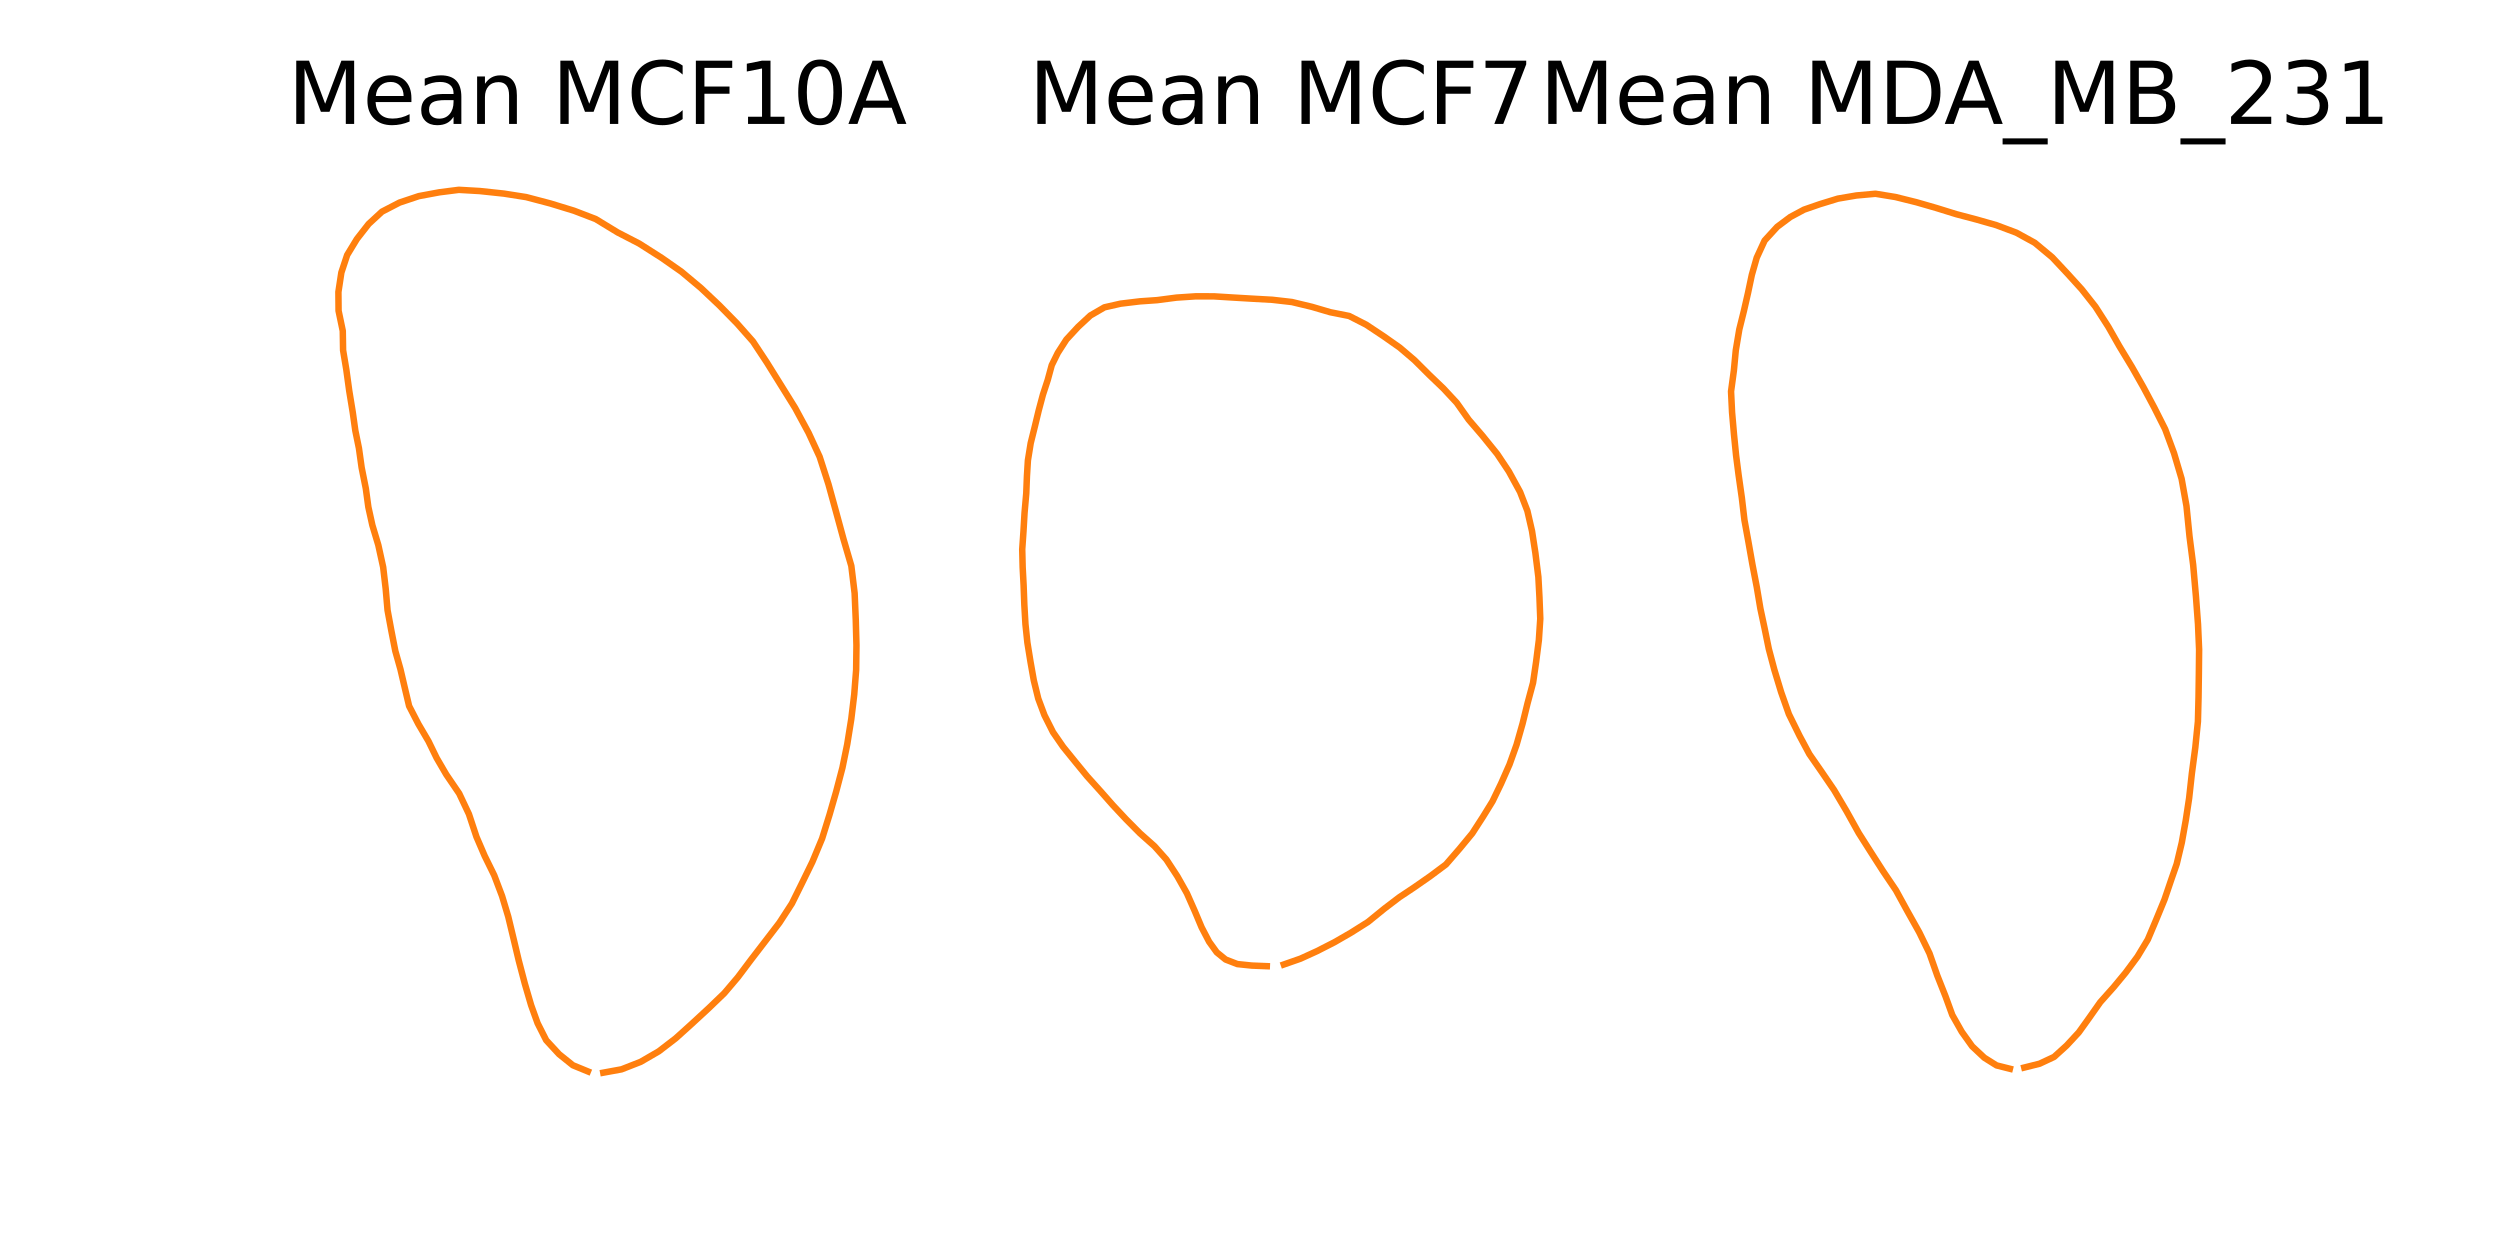
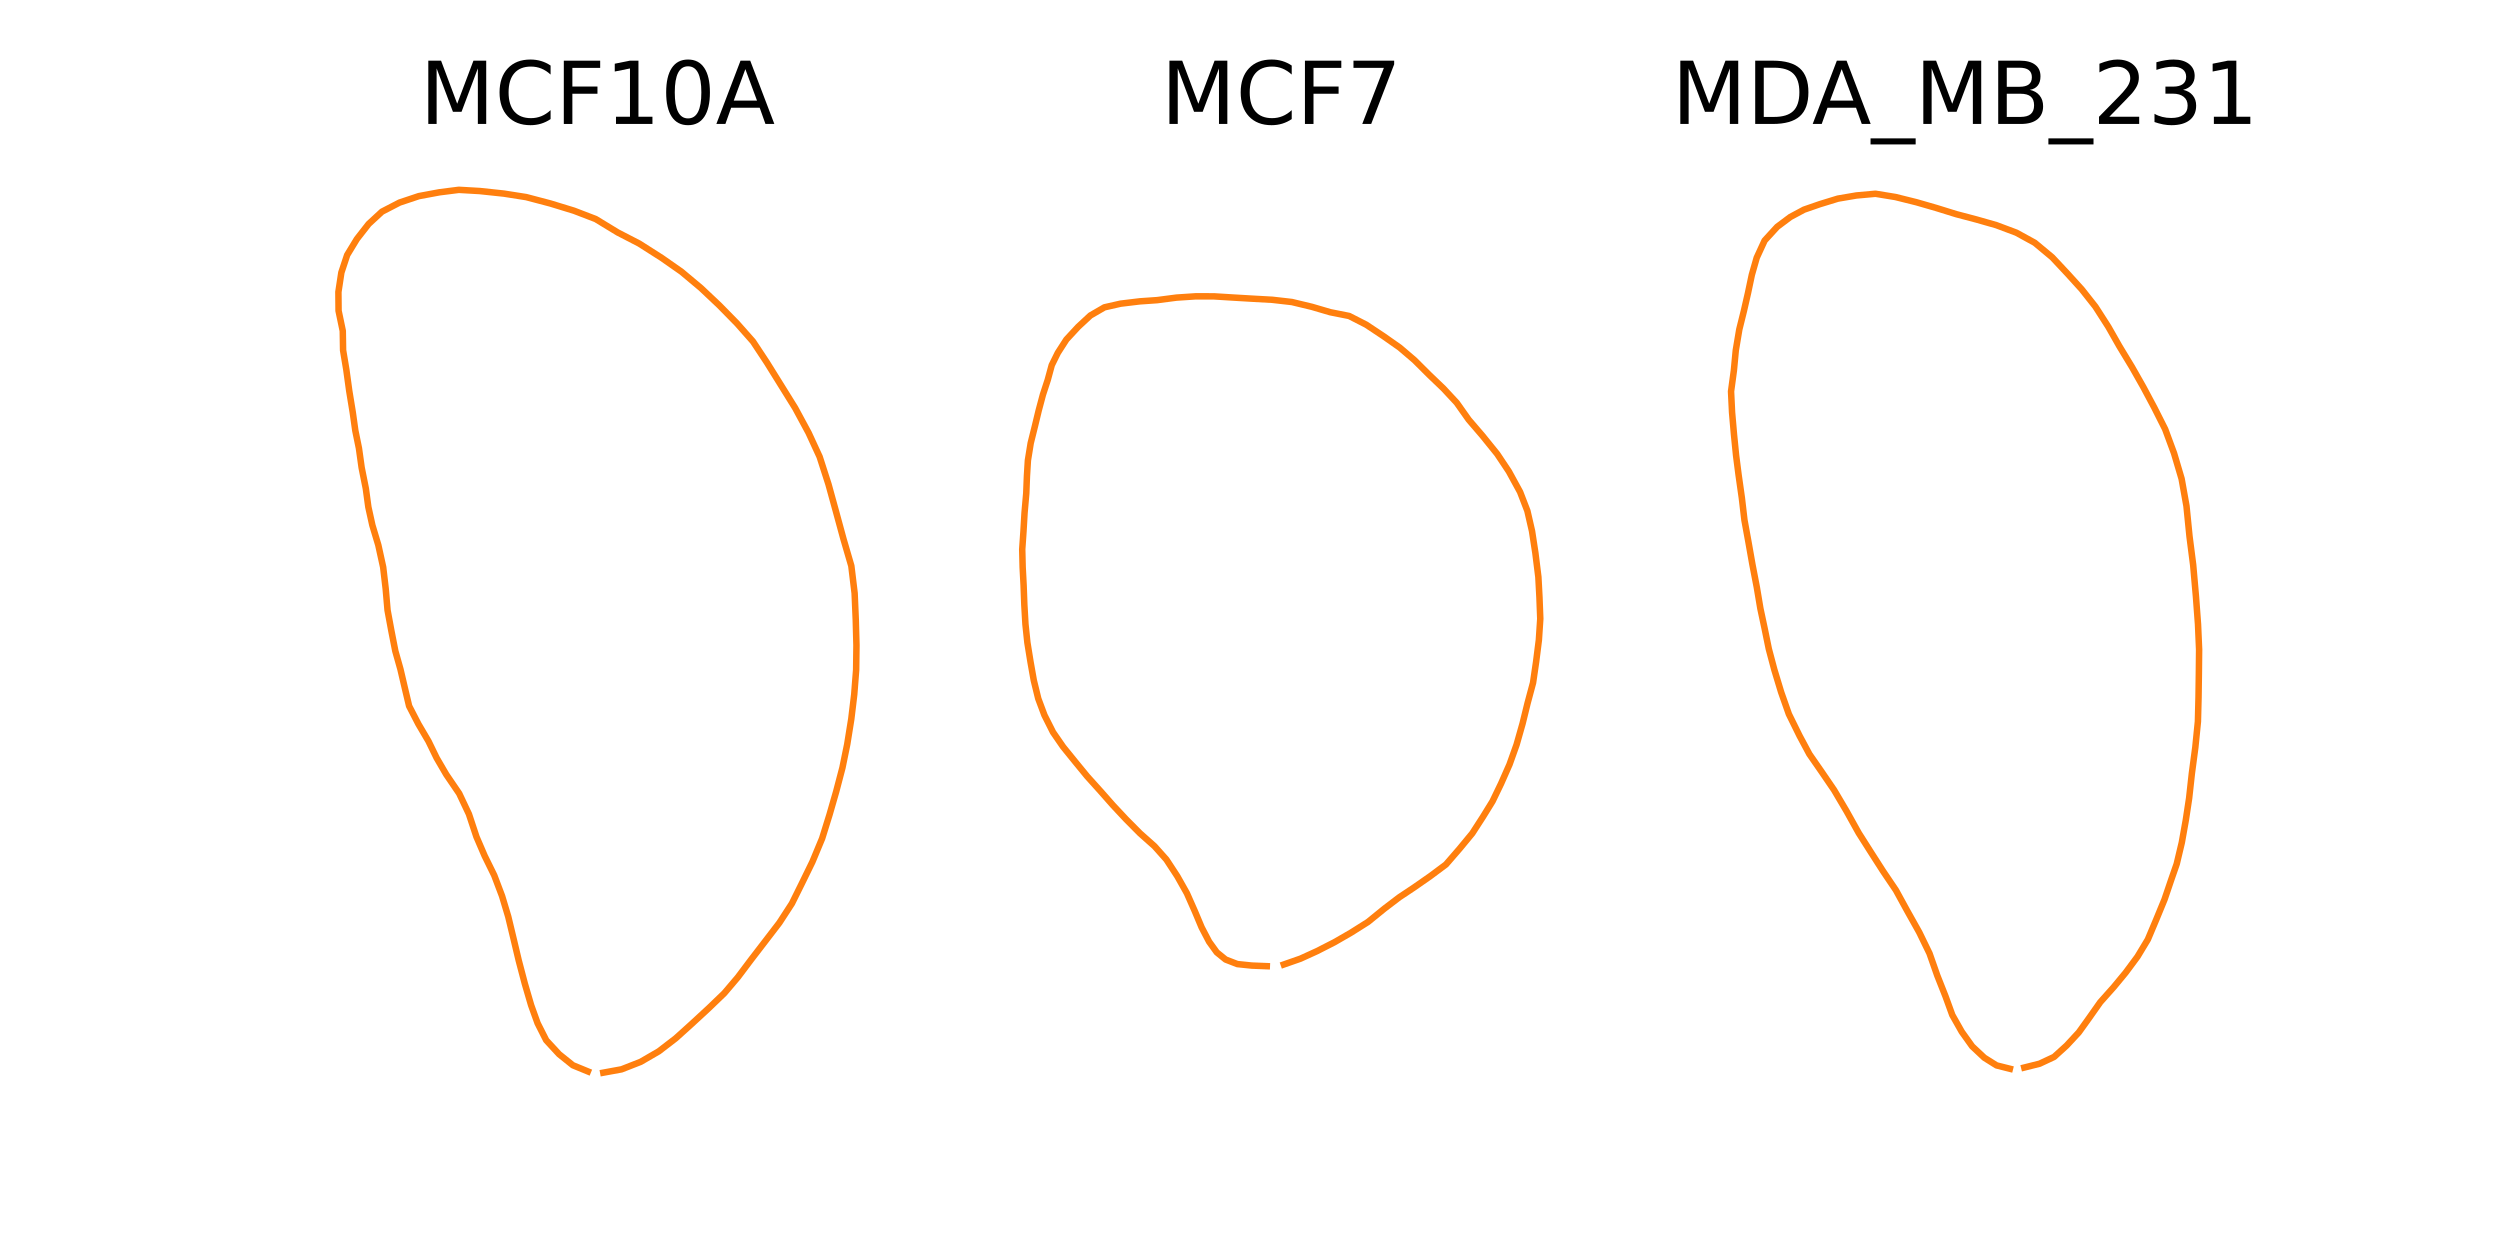
<svg xmlns="http://www.w3.org/2000/svg" xmlns:xlink="http://www.w3.org/1999/xlink" width="576pt" height="288pt" viewBox="0 0 576 288" version="1.1">
  <defs>
    <style type="text/css">*{stroke-linejoin: round; stroke-linecap: butt}</style>
  </defs>
  <g id="figure_1">
    <g id="patch_1">
      <path d="M 0 288  L 576 288  L 576 0  L 0 0  z " style="fill: #ffffff" />
    </g>
    <g id="axes_1">
      <g id="line2d_1">
-         <path d="M 135.446 246.854  L 131.988 245.434  L 128.81 242.881  L 125.848 239.672  L 123.866 235.757  L 122.371 231.602  L 120.925 226.657  L 119.52 221.32  L 118.36 216.433  L 117.099 211.195  L 115.674 206.445  L 113.869 201.674  L 111.656 197.172  L 109.773 192.798  L 108.038 187.56  L 105.795 182.813  L 102.814 178.438  L 100.606 174.643  L 98.722 170.772  L 96.398 166.815  L 94.26 162.674  L 93.26 158.46  L 92.259 154.179  L 91.078 149.983  L 90.155 145.261  L 89.292 140.598  L 88.862 135.647  L 88.28 130.672  L 87.163 125.587  L 85.786 120.989  L 84.867 116.825  L 84.284 112.552  L 83.323 107.748  L 82.698 103.282  L 81.861 99.184  L 81.275 95.014  L 80.465 90.066  L 79.794 85.18  L 79.047 80.699  L 78.976 76.249  L 78.005 71.595  L 77.968 67.266  L 78.647 62.799  L 79.989 58.747  L 82.232 55.062  L 84.932 51.604  L 88.001 48.771  L 92.055 46.671  L 96.497 45.188  L 101.272 44.3  L 105.717 43.736  L 110.525 44.014  L 116.097 44.606  L 121.247 45.416  L 126.786 46.876  L 132.246 48.548  L 137.244 50.466  L 142.348 53.572  L 147.285 56.121  L 152.452 59.416  L 157.008 62.602  L 161.5 66.363  L 165.738 70.366  L 169.814 74.521  L 173.489 78.68  L 176.683 83.513  L 179.848 88.599  L 183.199 93.989  L 186.302 99.732  L 188.845 105.243  L 190.881 111.575  L 192.603 117.825  L 194.331 124.172  L 196.146 130.39  L 196.907 136.682  L 197.167 142.76  L 197.326 148.675  L 197.255 154.352  L 196.815 159.998  L 196.139 165.632  L 195.201 171.479  L 194.099 176.872  L 192.661 182.358  L 191.125 187.694  L 189.415 193.19  L 187.179 198.566  L 184.825 203.386  L 182.455 208.168  L 179.565 212.617  L 176.276 216.904  L 173.067 221.079  L 169.996 225.163  L 166.881 228.83  L 163.299 232.28  L 159.256 236.009  L 155.678 239.234  L 151.789 242.224  L 147.613 244.647  L 143.209 246.372  L 139.002 247.144  " clip-path="url(#p0cc5ec59d7)" style="fill: none; stroke: #ff7f0e; stroke-width: 1.5; stroke-linecap: square" />
+         <path d="M 135.446 246.854  L 131.988 245.434  L 128.81 242.881  L 125.848 239.672  L 123.866 235.757  L 122.371 231.602  L 120.925 226.657  L 119.52 221.32  L 118.36 216.433  L 117.099 211.195  L 115.674 206.445  L 113.869 201.674  L 111.656 197.172  L 109.773 192.798  L 108.038 187.56  L 105.795 182.813  L 102.814 178.438  L 100.606 174.643  L 98.722 170.772  L 96.398 166.815  L 94.26 162.674  L 93.26 158.46  L 92.259 154.179  L 91.078 149.983  L 90.155 145.261  L 89.292 140.598  L 88.862 135.647  L 88.28 130.672  L 87.163 125.587  L 85.786 120.989  L 84.867 116.825  L 84.284 112.552  L 83.323 107.748  L 82.698 103.282  L 81.861 99.184  L 81.275 95.014  L 80.465 90.066  L 79.794 85.18  L 79.047 80.699  L 78.976 76.249  L 78.005 71.595  L 77.968 67.266  L 78.647 62.799  L 79.989 58.747  L 82.232 55.062  L 84.932 51.604  L 88.001 48.771  L 92.055 46.671  L 96.497 45.188  L 101.272 44.3  L 105.717 43.736  L 110.525 44.014  L 116.097 44.606  L 121.247 45.416  L 126.786 46.876  L 132.246 48.548  L 137.244 50.466  L 142.348 53.572  L 147.285 56.121  L 152.452 59.416  L 157.008 62.602  L 161.5 66.363  L 165.738 70.366  L 169.814 74.521  L 173.489 78.68  L 176.683 83.513  L 179.848 88.599  L 183.199 93.989  L 186.302 99.732  L 188.845 105.243  L 190.881 111.575  L 192.603 117.825  L 194.331 124.172  L 196.146 130.39  L 196.907 136.682  L 197.167 142.76  L 197.326 148.675  L 197.255 154.352  L 196.815 159.998  L 196.139 165.632  L 195.201 171.479  L 194.099 176.872  L 192.661 182.358  L 191.125 187.694  L 189.415 193.19  L 187.179 198.566  L 184.825 203.386  L 182.455 208.168  L 179.565 212.617  L 176.276 216.904  L 173.067 221.079  L 169.996 225.163  L 166.881 228.83  L 163.299 232.28  L 159.256 236.009  L 155.678 239.234  L 151.789 242.224  L 147.613 244.647  L 143.209 246.372  L 139.002 247.144  " clip-path="url(#pdbe80641df)" style="fill: none; stroke: #ff7f0e; stroke-width: 1.5; stroke-linecap: square" />
      </g>
      <g id="text_1">
-         <g transform="translate(66.29393 28.56) scale(0.2 -0.2)">
+         <g transform="translate(96.71893 28.56) scale(0.2 -0.2)">
          <defs>
            <path id="DejaVuSans-4d" d="M 628 4666  L 1569 4666  L 2759 1491  L 3956 4666  L 4897 4666  L 4897 0  L 4281 0  L 4281 4097  L 3078 897  L 2444 897  L 1241 4097  L 1241 0  L 628 0  L 628 4666  z " transform="scale(0.015625)" />
-             <path id="DejaVuSans-65" d="M 3597 1894  L 3597 1613  L 953 1613  Q 991 1019 1311 708  Q 1631 397 2203 397  Q 2534 397 2845 478  Q 3156 559 3463 722  L 3463 178  Q 3153 47 2828 -22  Q 2503 -91 2169 -91  Q 1331 -91 842 396  Q 353 884 353 1716  Q 353 2575 817 3079  Q 1281 3584 2069 3584  Q 2775 3584 3186 3129  Q 3597 2675 3597 1894  z M 3022 2063  Q 3016 2534 2758 2815  Q 2500 3097 2075 3097  Q 1594 3097 1305 2825  Q 1016 2553 972 2059  L 3022 2063  z " transform="scale(0.015625)" />
-             <path id="DejaVuSans-61" d="M 2194 1759  Q 1497 1759 1228 1600  Q 959 1441 959 1056  Q 959 750 1161 570  Q 1363 391 1709 391  Q 2188 391 2477 730  Q 2766 1069 2766 1631  L 2766 1759  L 2194 1759  z M 3341 1997  L 3341 0  L 2766 0  L 2766 531  Q 2569 213 2275 61  Q 1981 -91 1556 -91  Q 1019 -91 701 211  Q 384 513 384 1019  Q 384 1609 779 1909  Q 1175 2209 1959 2209  L 2766 2209  L 2766 2266  Q 2766 2663 2505 2880  Q 2244 3097 1772 3097  Q 1472 3097 1187 3025  Q 903 2953 641 2809  L 641 3341  Q 956 3463 1253 3523  Q 1550 3584 1831 3584  Q 2591 3584 2966 3190  Q 3341 2797 3341 1997  z " transform="scale(0.015625)" />
-             <path id="DejaVuSans-6e" d="M 3513 2113  L 3513 0  L 2938 0  L 2938 2094  Q 2938 2591 2744 2837  Q 2550 3084 2163 3084  Q 1697 3084 1428 2787  Q 1159 2491 1159 1978  L 1159 0  L 581 0  L 581 3500  L 1159 3500  L 1159 2956  Q 1366 3272 1645 3428  Q 1925 3584 2291 3584  Q 2894 3584 3203 3211  Q 3513 2838 3513 2113  z " transform="scale(0.015625)" />
-             <path id="DejaVuSans-20" transform="scale(0.015625)" />
            <path id="DejaVuSans-43" d="M 4122 4306  L 4122 3641  Q 3803 3938 3442 4084  Q 3081 4231 2675 4231  Q 1875 4231 1450 3742  Q 1025 3253 1025 2328  Q 1025 1406 1450 917  Q 1875 428 2675 428  Q 3081 428 3442 575  Q 3803 722 4122 1019  L 4122 359  Q 3791 134 3420 21  Q 3050 -91 2638 -91  Q 1578 -91 968 557  Q 359 1206 359 2328  Q 359 3453 968 4101  Q 1578 4750 2638 4750  Q 3056 4750 3426 4639  Q 3797 4528 4122 4306  z " transform="scale(0.015625)" />
            <path id="DejaVuSans-46" d="M 628 4666  L 3309 4666  L 3309 4134  L 1259 4134  L 1259 2759  L 3109 2759  L 3109 2228  L 1259 2228  L 1259 0  L 628 0  L 628 4666  z " transform="scale(0.015625)" />
            <path id="DejaVuSans-31" d="M 794 531  L 1825 531  L 1825 4091  L 703 3866  L 703 4441  L 1819 4666  L 2450 4666  L 2450 531  L 3481 531  L 3481 0  L 794 0  L 794 531  z " transform="scale(0.015625)" />
            <path id="DejaVuSans-30" d="M 2034 4250  Q 1547 4250 1301 3770  Q 1056 3291 1056 2328  Q 1056 1369 1301 889  Q 1547 409 2034 409  Q 2525 409 2770 889  Q 3016 1369 3016 2328  Q 3016 3291 2770 3770  Q 2525 4250 2034 4250  z M 2034 4750  Q 2819 4750 3233 4129  Q 3647 3509 3647 2328  Q 3647 1150 3233 529  Q 2819 -91 2034 -91  Q 1250 -91 836 529  Q 422 1150 422 2328  Q 422 3509 836 4129  Q 1250 4750 2034 4750  z " transform="scale(0.015625)" />
            <path id="DejaVuSans-41" d="M 2188 4044  L 1331 1722  L 3047 1722  L 2188 4044  z M 1831 4666  L 2547 4666  L 4325 0  L 3669 0  L 3244 1197  L 1141 1197  L 716 0  L 50 0  L 1831 4666  z " transform="scale(0.015625)" />
          </defs>
          <use xlink:href="#DejaVuSans-4d" />
-           <use xlink:href="#DejaVuSans-65" x="86.279" />
-           <use xlink:href="#DejaVuSans-61" x="147.803" />
-           <use xlink:href="#DejaVuSans-6e" x="209.082" />
-           <use xlink:href="#DejaVuSans-20" x="272.461" />
-           <use xlink:href="#DejaVuSans-4d" x="304.248" />
-           <use xlink:href="#DejaVuSans-43" x="390.527" />
-           <use xlink:href="#DejaVuSans-46" x="460.352" />
-           <use xlink:href="#DejaVuSans-31" x="517.871" />
-           <use xlink:href="#DejaVuSans-30" x="581.494" />
-           <use xlink:href="#DejaVuSans-41" x="645.117" />
+           <use xlink:href="#DejaVuSans-43" x="86.279" />
+           <use xlink:href="#DejaVuSans-46" x="156.104" />
+           <use xlink:href="#DejaVuSans-31" x="213.623" />
+           <use xlink:href="#DejaVuSans-30" x="277.246" />
+           <use xlink:href="#DejaVuSans-41" x="340.869" />
        </g>
      </g>
    </g>
    <g id="axes_2">
      <g id="line2d_2">
-         <path d="M 291.868 222.608  L 288.41 222.468  L 285.083 222.123  L 282.382 221.075  L 280.345 219.416  L 278.581 216.97  L 276.856 213.672  L 275.306 209.982  L 273.462 205.812  L 271.262 201.9  L 268.739 198.044  L 266.007 194.976  L 262.657 191.997  L 259.447 188.761  L 256.421 185.527  L 253.551 182.273  L 250.472 178.855  L 247.674 175.44  L 244.939 172.067  L 242.614 168.702  L 240.636 164.768  L 239.213 160.96  L 238.181 156.738  L 237.428 152.495  L 236.706 148.029  L 236.263 143.806  L 236.005 139.322  L 235.839 134.823  L 235.619 130.676  L 235.521 126.57  L 235.804 122.478  L 236.058 118.137  L 236.449 113.675  L 236.604 109.751  L 236.828 106.077  L 237.472 102.097  L 238.422 98.276  L 239.316 94.572  L 240.289 90.926  L 241.396 87.541  L 242.322 84.132  L 243.719 81.301  L 245.694 78.233  L 248.397 75.308  L 251.224 72.687  L 254.465 70.808  L 258.189 69.964  L 262.605 69.431  L 266.584 69.154  L 271.058 68.57  L 275.517 68.272  L 279.717 68.283  L 284.172 68.558  L 288.685 68.825  L 293.148 69.073  L 297.647 69.585  L 302.273 70.697  L 306.493 71.936  L 310.842 72.799  L 314.76 74.801  L 318.761 77.457  L 322.513 80.094  L 325.902 82.986  L 329.254 86.328  L 332.574 89.51  L 335.63 92.796  L 338.389 96.697  L 341.531 100.355  L 344.956 104.593  L 347.64 108.619  L 350.228 113.35  L 351.909 117.706  L 352.978 122.364  L 353.754 127.428  L 354.44 132.938  L 354.689 137.598  L 354.879 142.564  L 354.557 147.447  L 353.921 152.467  L 353.213 157.315  L 351.945 162.042  L 350.804 166.696  L 349.424 171.56  L 347.796 176.128  L 345.856 180.522  L 343.881 184.618  L 341.664 188.21  L 339.221 191.993  L 336.306 195.524  L 333.148 199.174  L 329.511 201.884  L 325.768 204.492  L 322.385 206.743  L 319.003 209.318  L 315.173 212.429  L 311.279 214.884  L 307.435 217.102  L 303.415 219.152  L 299.62 220.881  L 295.797 222.217  " clip-path="url(#p352b87c42c)" style="fill: none; stroke: #ff7f0e; stroke-width: 1.5; stroke-linecap: square" />
+         <path d="M 291.868 222.608  L 288.41 222.468  L 285.083 222.123  L 282.382 221.075  L 280.345 219.416  L 278.581 216.97  L 276.856 213.672  L 275.306 209.982  L 273.462 205.812  L 271.262 201.9  L 268.739 198.044  L 266.007 194.976  L 262.657 191.997  L 259.447 188.761  L 256.421 185.527  L 253.551 182.273  L 250.472 178.855  L 247.674 175.44  L 244.939 172.067  L 242.614 168.702  L 240.636 164.768  L 239.213 160.96  L 238.181 156.738  L 237.428 152.495  L 236.706 148.029  L 236.263 143.806  L 236.005 139.322  L 235.839 134.823  L 235.619 130.676  L 235.521 126.57  L 235.804 122.478  L 236.058 118.137  L 236.449 113.675  L 236.604 109.751  L 236.828 106.077  L 237.472 102.097  L 238.422 98.276  L 239.316 94.572  L 240.289 90.926  L 241.396 87.541  L 242.322 84.132  L 243.719 81.301  L 245.694 78.233  L 248.397 75.308  L 251.224 72.687  L 254.465 70.808  L 258.189 69.964  L 262.605 69.431  L 266.584 69.154  L 271.058 68.57  L 275.517 68.272  L 279.717 68.283  L 284.172 68.558  L 288.685 68.825  L 293.148 69.073  L 297.647 69.585  L 302.273 70.697  L 306.493 71.936  L 310.842 72.799  L 314.76 74.801  L 318.761 77.457  L 322.513 80.094  L 325.902 82.986  L 329.254 86.328  L 332.574 89.51  L 335.63 92.796  L 338.389 96.697  L 341.531 100.355  L 344.956 104.593  L 347.64 108.619  L 350.228 113.35  L 351.909 117.706  L 352.978 122.364  L 353.754 127.428  L 354.44 132.938  L 354.689 137.598  L 354.879 142.564  L 354.557 147.447  L 353.921 152.467  L 353.213 157.315  L 351.945 162.042  L 350.804 166.696  L 349.424 171.56  L 347.796 176.128  L 345.856 180.522  L 343.881 184.618  L 341.664 188.21  L 339.221 191.993  L 336.306 195.524  L 333.148 199.174  L 329.511 201.884  L 325.768 204.492  L 322.385 206.743  L 319.003 209.318  L 315.173 212.429  L 311.279 214.884  L 307.435 217.102  L 303.415 219.152  L 299.62 220.881  L 295.797 222.217  " clip-path="url(#pe5ab87dc4b)" style="fill: none; stroke: #ff7f0e; stroke-width: 1.5; stroke-linecap: square" />
      </g>
      <g id="text_2">
-         <g transform="translate(237.05 28.56) scale(0.2 -0.2)">
+         <g transform="translate(267.475 28.56) scale(0.2 -0.2)">
          <defs>
            <path id="DejaVuSans-37" d="M 525 4666  L 3525 4666  L 3525 4397  L 1831 0  L 1172 0  L 2766 4134  L 525 4134  L 525 4666  z " transform="scale(0.015625)" />
          </defs>
          <use xlink:href="#DejaVuSans-4d" />
-           <use xlink:href="#DejaVuSans-65" x="86.279" />
-           <use xlink:href="#DejaVuSans-61" x="147.803" />
-           <use xlink:href="#DejaVuSans-6e" x="209.082" />
-           <use xlink:href="#DejaVuSans-20" x="272.461" />
-           <use xlink:href="#DejaVuSans-4d" x="304.248" />
-           <use xlink:href="#DejaVuSans-43" x="390.527" />
-           <use xlink:href="#DejaVuSans-46" x="460.352" />
-           <use xlink:href="#DejaVuSans-37" x="517.871" />
+           <use xlink:href="#DejaVuSans-43" x="86.279" />
+           <use xlink:href="#DejaVuSans-46" x="156.104" />
+           <use xlink:href="#DejaVuSans-37" x="213.623" />
        </g>
      </g>
    </g>
    <g id="axes_3">
      <g id="line2d_3">
-         <path d="M 463.074 246.24  L 460.003 245.468  L 457.182 243.694  L 454.387 241.072  L 451.988 237.715  L 449.81 233.863  L 448.247 229.56  L 446.343 224.75  L 444.564 219.677  L 442.209 214.828  L 439.399 209.81  L 436.822 205.106  L 433.856 200.712  L 431.101 196.417  L 428.249 191.926  L 425.417 186.841  L 422.582 182.038  L 419.723 177.844  L 416.882 173.755  L 414.617 169.529  L 412.156 164.535  L 410.374 159.477  L 408.807 154.305  L 407.532 149.504  L 406.549 144.7  L 405.596 140.229  L 404.768 135.307  L 403.741 129.97  L 402.806 124.683  L 401.922 119.842  L 401.321 114.713  L 400.576 109.459  L 399.993 104.929  L 399.512 100.118  L 399.068 95.019  L 398.832 90.188  L 399.486 85.362  L 399.926 80.713  L 400.735 75.896  L 401.796 71.624  L 402.732 67.538  L 403.625 63.313  L 404.745 59.38  L 406.569 55.422  L 409.462 52.261  L 412.482 50  L 415.645 48.304  L 419.296 47.039  L 423.446 45.766  L 427.703 45.04  L 432.107 44.64  L 436.716 45.395  L 441.574 46.604  L 446.154 47.927  L 450.701 49.338  L 455.362 50.568  L 459.938 51.873  L 464.562 53.606  L 468.818 55.94  L 472.841 59.294  L 476.386 63.082  L 479.647 66.677  L 482.793 70.665  L 485.774 75.319  L 488.308 79.778  L 491.224 84.594  L 493.852 89.233  L 496.387 93.988  L 498.852 98.881  L 500.901 104.435  L 502.642 110.316  L 503.764 116.594  L 504.461 123.569  L 505.307 130.164  L 505.945 137.435  L 506.421 143.831  L 506.674 149.645  L 506.618 155.187  L 506.542 160.642  L 506.401 166.237  L 505.803 172.191  L 505.008 178.174  L 504.376 183.894  L 503.611 188.941  L 502.689 194.115  L 501.515 199.051  L 500.264 202.652  L 498.706 207.234  L 496.746 211.997  L 494.863 216.458  L 492.491 220.398  L 489.758 224.084  L 487.007 227.415  L 483.903 230.899  L 481.363 234.503  L 478.957 237.858  L 476.138 240.903  L 473.262 243.513  L 469.929 245.075  L 466.398 245.961  " clip-path="url(#p48f99a5246)" style="fill: none; stroke: #ff7f0e; stroke-width: 1.5; stroke-linecap: square" />
+         <path d="M 463.074 246.24  L 460.003 245.468  L 457.182 243.694  L 454.387 241.072  L 451.988 237.715  L 449.81 233.863  L 448.247 229.56  L 446.343 224.75  L 444.564 219.677  L 442.209 214.828  L 439.399 209.81  L 436.822 205.106  L 433.856 200.712  L 431.101 196.417  L 428.249 191.926  L 425.417 186.841  L 422.582 182.038  L 419.723 177.844  L 416.882 173.755  L 414.617 169.529  L 412.156 164.535  L 410.374 159.477  L 408.807 154.305  L 407.532 149.504  L 406.549 144.7  L 405.596 140.229  L 404.768 135.307  L 403.741 129.97  L 402.806 124.683  L 401.922 119.842  L 401.321 114.713  L 400.576 109.459  L 399.993 104.929  L 399.512 100.118  L 399.068 95.019  L 398.832 90.188  L 399.486 85.362  L 399.926 80.713  L 400.735 75.896  L 401.796 71.624  L 402.732 67.538  L 403.625 63.313  L 404.745 59.38  L 406.569 55.422  L 409.462 52.261  L 412.482 50  L 415.645 48.304  L 419.296 47.039  L 423.446 45.766  L 427.703 45.04  L 432.107 44.64  L 436.716 45.395  L 441.574 46.604  L 446.154 47.927  L 450.701 49.338  L 455.362 50.568  L 459.938 51.873  L 464.562 53.606  L 468.818 55.94  L 472.841 59.294  L 476.386 63.082  L 479.647 66.677  L 482.793 70.665  L 485.774 75.319  L 488.308 79.778  L 491.224 84.594  L 493.852 89.233  L 496.387 93.988  L 498.852 98.881  L 500.901 104.435  L 502.642 110.316  L 503.764 116.594  L 504.461 123.569  L 505.307 130.164  L 505.945 137.435  L 506.421 143.831  L 506.674 149.645  L 506.618 155.187  L 506.542 160.642  L 506.401 166.237  L 505.803 172.191  L 505.008 178.174  L 504.376 183.894  L 503.611 188.941  L 502.689 194.115  L 501.515 199.051  L 500.264 202.652  L 498.706 207.234  L 496.746 211.997  L 494.863 216.458  L 492.491 220.398  L 489.758 224.084  L 487.007 227.415  L 483.903 230.899  L 481.363 234.503  L 478.957 237.858  L 476.138 240.903  L 473.262 243.513  L 469.929 245.075  L 466.398 245.961  " clip-path="url(#pc3772dc168)" style="fill: none; stroke: #ff7f0e; stroke-width: 1.5; stroke-linecap: square" />
      </g>
      <g id="text_3">
-         <g transform="translate(354.7576 28.56) scale(0.2 -0.2)">
+         <g transform="translate(385.1826 28.56) scale(0.2 -0.2)">
          <defs>
            <path id="DejaVuSans-44" d="M 1259 4147  L 1259 519  L 2022 519  Q 2988 519 3436 956  Q 3884 1394 3884 2338  Q 3884 3275 3436 3711  Q 2988 4147 2022 4147  L 1259 4147  z M 628 4666  L 1925 4666  Q 3281 4666 3915 4102  Q 4550 3538 4550 2338  Q 4550 1131 3912 565  Q 3275 0 1925 0  L 628 0  L 628 4666  z " transform="scale(0.015625)" />
            <path id="DejaVuSans-5f" d="M 3263 -1063  L 3263 -1509  L -63 -1509  L -63 -1063  L 3263 -1063  z " transform="scale(0.015625)" />
            <path id="DejaVuSans-42" d="M 1259 2228  L 1259 519  L 2272 519  Q 2781 519 3026 730  Q 3272 941 3272 1375  Q 3272 1813 3026 2020  Q 2781 2228 2272 2228  L 1259 2228  z M 1259 4147  L 1259 2741  L 2194 2741  Q 2656 2741 2882 2914  Q 3109 3088 3109 3444  Q 3109 3797 2882 3972  Q 2656 4147 2194 4147  L 1259 4147  z M 628 4666  L 2241 4666  Q 2963 4666 3353 4366  Q 3744 4066 3744 3513  Q 3744 3084 3544 2831  Q 3344 2578 2956 2516  Q 3422 2416 3680 2098  Q 3938 1781 3938 1306  Q 3938 681 3513 340  Q 3088 0 2303 0  L 628 0  L 628 4666  z " transform="scale(0.015625)" />
            <path id="DejaVuSans-32" d="M 1228 531  L 3431 531  L 3431 0  L 469 0  L 469 531  Q 828 903 1448 1529  Q 2069 2156 2228 2338  Q 2531 2678 2651 2914  Q 2772 3150 2772 3378  Q 2772 3750 2511 3984  Q 2250 4219 1831 4219  Q 1534 4219 1204 4116  Q 875 4013 500 3803  L 500 4441  Q 881 4594 1212 4672  Q 1544 4750 1819 4750  Q 2544 4750 2975 4387  Q 3406 4025 3406 3419  Q 3406 3131 3298 2873  Q 3191 2616 2906 2266  Q 2828 2175 2409 1742  Q 1991 1309 1228 531  z " transform="scale(0.015625)" />
            <path id="DejaVuSans-33" d="M 2597 2516  Q 3050 2419 3304 2112  Q 3559 1806 3559 1356  Q 3559 666 3084 287  Q 2609 -91 1734 -91  Q 1441 -91 1130 -33  Q 819 25 488 141  L 488 750  Q 750 597 1062 519  Q 1375 441 1716 441  Q 2309 441 2620 675  Q 2931 909 2931 1356  Q 2931 1769 2642 2001  Q 2353 2234 1838 2234  L 1294 2234  L 1294 2753  L 1863 2753  Q 2328 2753 2575 2939  Q 2822 3125 2822 3475  Q 2822 3834 2567 4026  Q 2313 4219 1838 4219  Q 1578 4219 1281 4162  Q 984 4106 628 3988  L 628 4550  Q 988 4650 1302 4700  Q 1616 4750 1894 4750  Q 2613 4750 3031 4423  Q 3450 4097 3450 3541  Q 3450 3153 3228 2886  Q 3006 2619 2597 2516  z " transform="scale(0.015625)" />
          </defs>
          <use xlink:href="#DejaVuSans-4d" />
-           <use xlink:href="#DejaVuSans-65" x="86.279" />
-           <use xlink:href="#DejaVuSans-61" x="147.803" />
-           <use xlink:href="#DejaVuSans-6e" x="209.082" />
-           <use xlink:href="#DejaVuSans-20" x="272.461" />
-           <use xlink:href="#DejaVuSans-4d" x="304.248" />
-           <use xlink:href="#DejaVuSans-44" x="390.527" />
-           <use xlink:href="#DejaVuSans-41" x="465.779" />
-           <use xlink:href="#DejaVuSans-5f" x="534.188" />
-           <use xlink:href="#DejaVuSans-4d" x="584.188" />
-           <use xlink:href="#DejaVuSans-42" x="670.467" />
-           <use xlink:href="#DejaVuSans-5f" x="739.07" />
-           <use xlink:href="#DejaVuSans-32" x="789.07" />
-           <use xlink:href="#DejaVuSans-33" x="852.693" />
-           <use xlink:href="#DejaVuSans-31" x="916.316" />
+           <use xlink:href="#DejaVuSans-44" x="86.279" />
+           <use xlink:href="#DejaVuSans-41" x="161.531" />
+           <use xlink:href="#DejaVuSans-5f" x="229.939" />
+           <use xlink:href="#DejaVuSans-4d" x="279.939" />
+           <use xlink:href="#DejaVuSans-42" x="366.219" />
+           <use xlink:href="#DejaVuSans-5f" x="434.822" />
+           <use xlink:href="#DejaVuSans-32" x="484.822" />
+           <use xlink:href="#DejaVuSans-33" x="548.445" />
+           <use xlink:href="#DejaVuSans-31" x="612.068" />
        </g>
      </g>
    </g>
  </g>
  <defs>
-     <clipPath id="p0cc5ec59d7">
+     <clipPath id="pdbe80641df">
      <rect x="72" y="34.56" width="131.294" height="221.76" />
    </clipPath>
-     <clipPath id="p352b87c42c">
+     <clipPath id="pe5ab87dc4b">
      <rect x="229.553" y="34.56" width="131.294" height="221.76" />
    </clipPath>
-     <clipPath id="p48f99a5246">
+     <clipPath id="pc3772dc168">
      <rect x="387.106" y="34.56" width="131.294" height="221.76" />
    </clipPath>
  </defs>
</svg>
